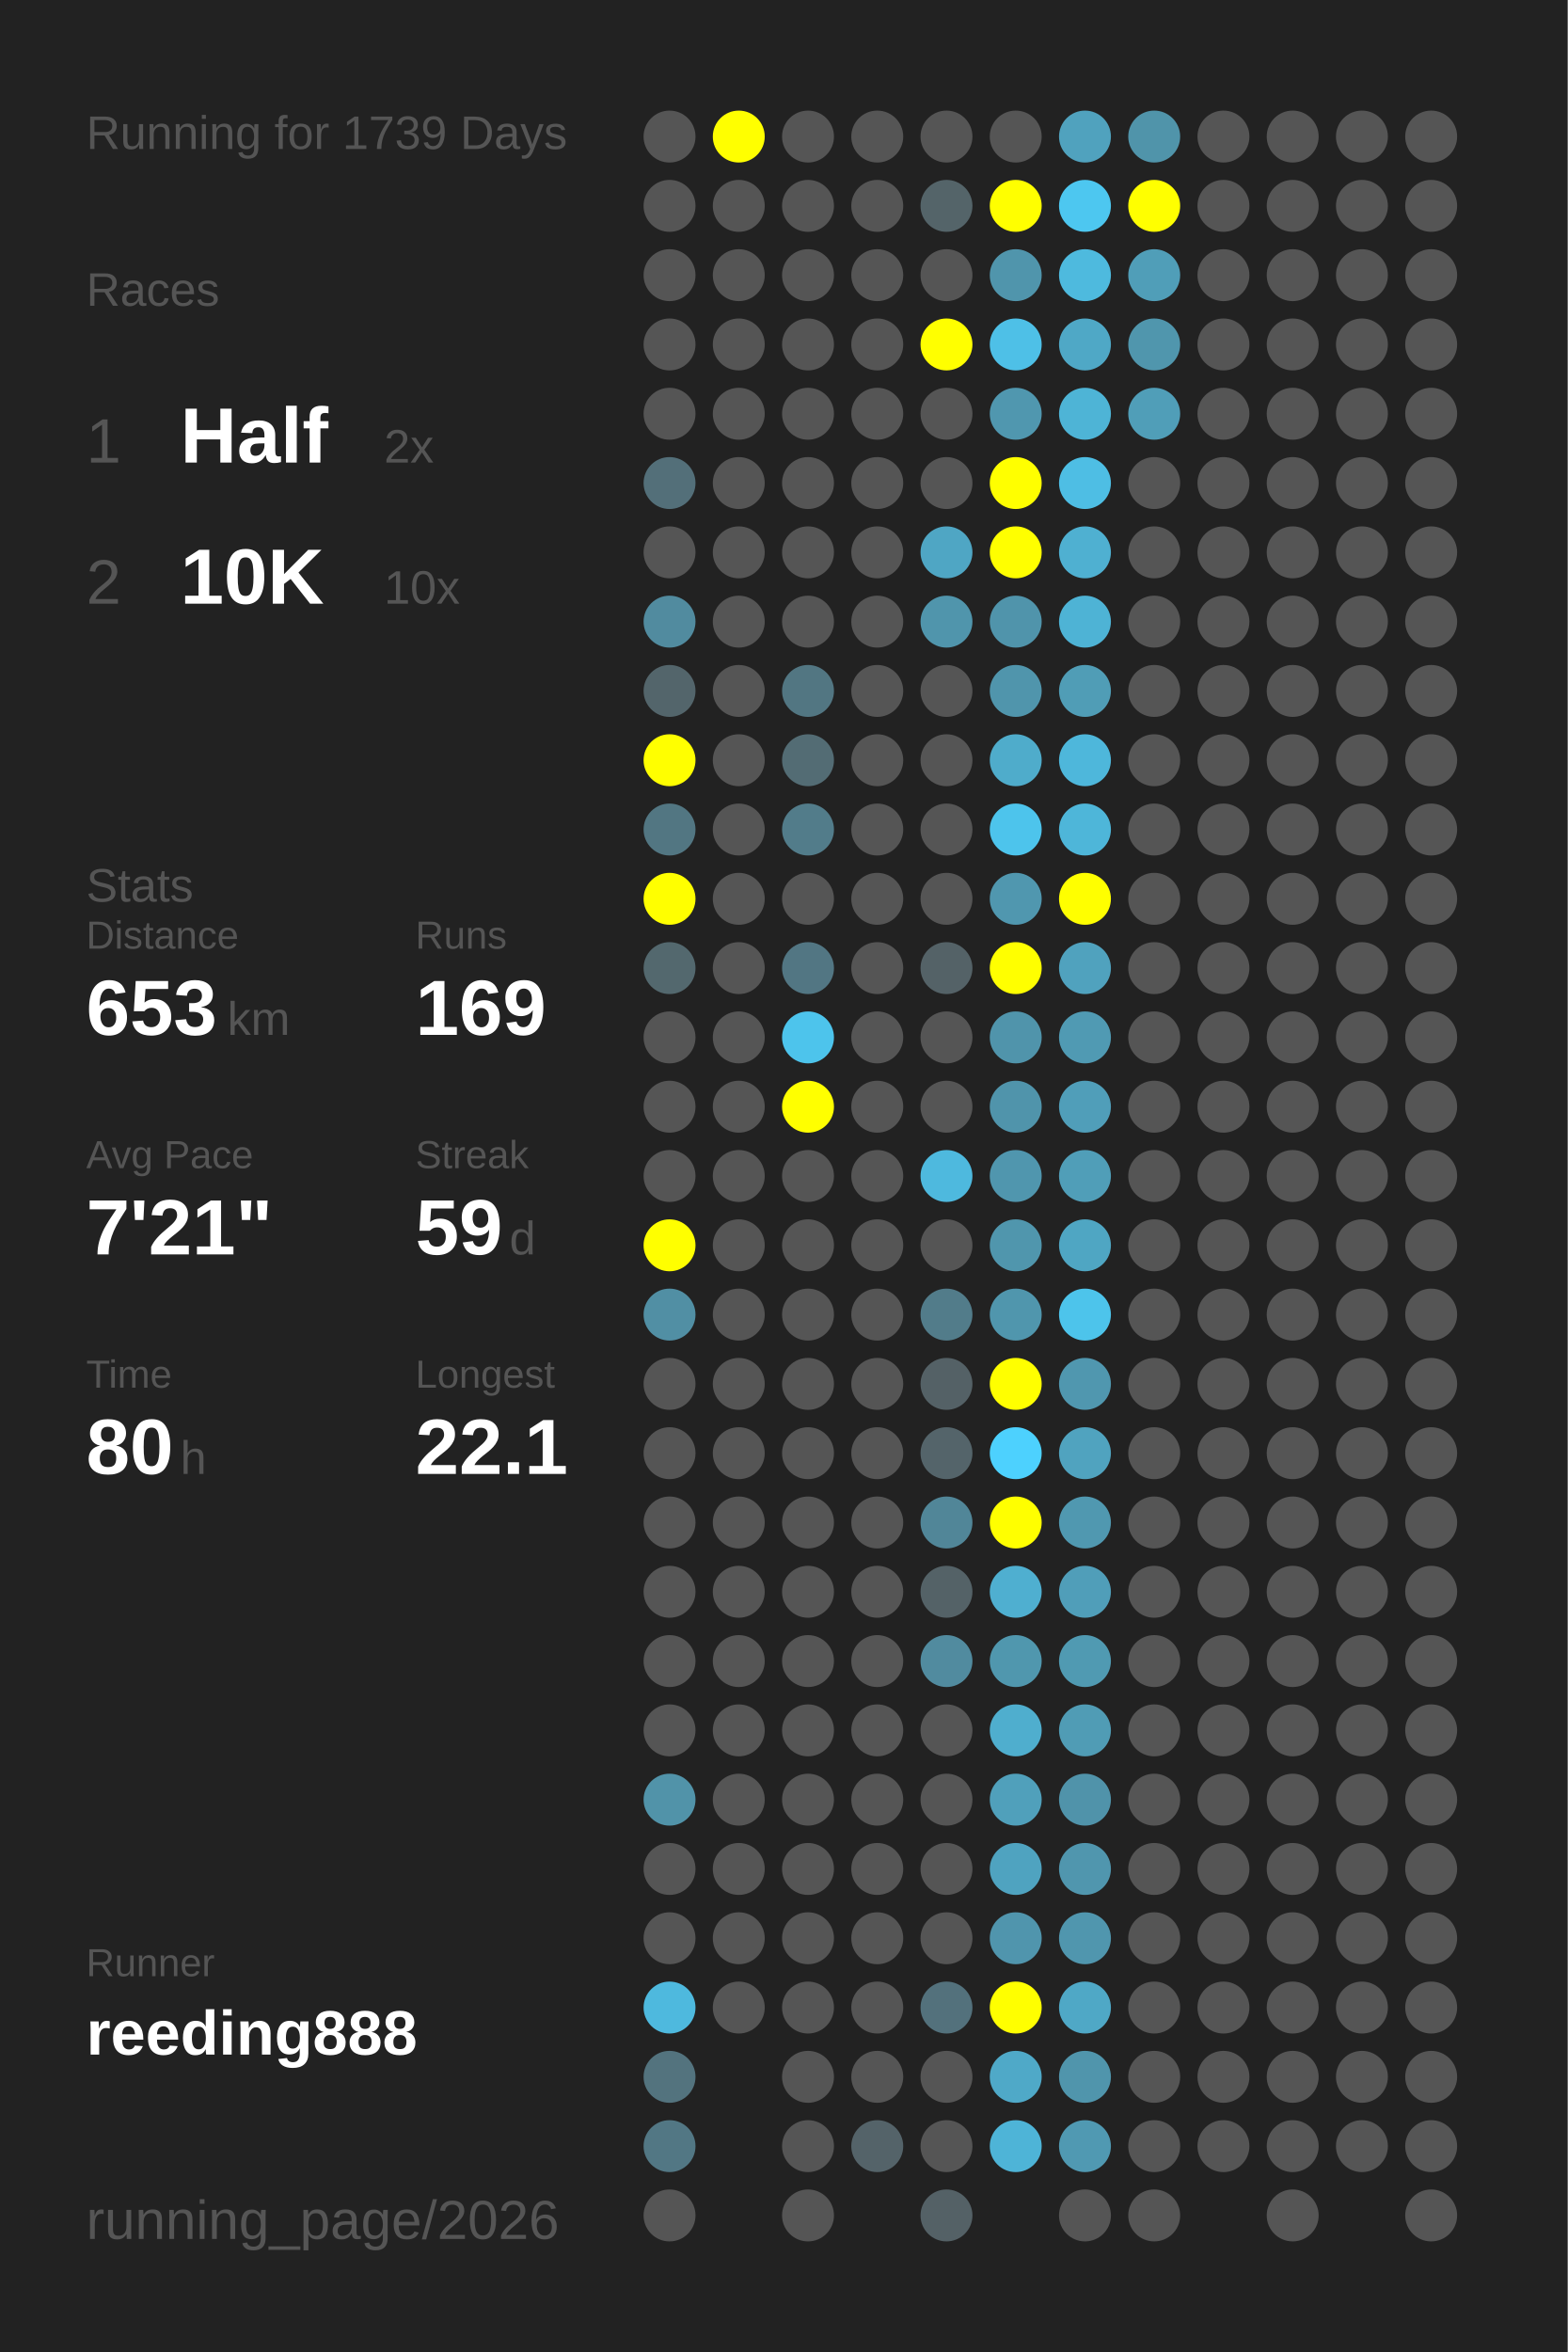
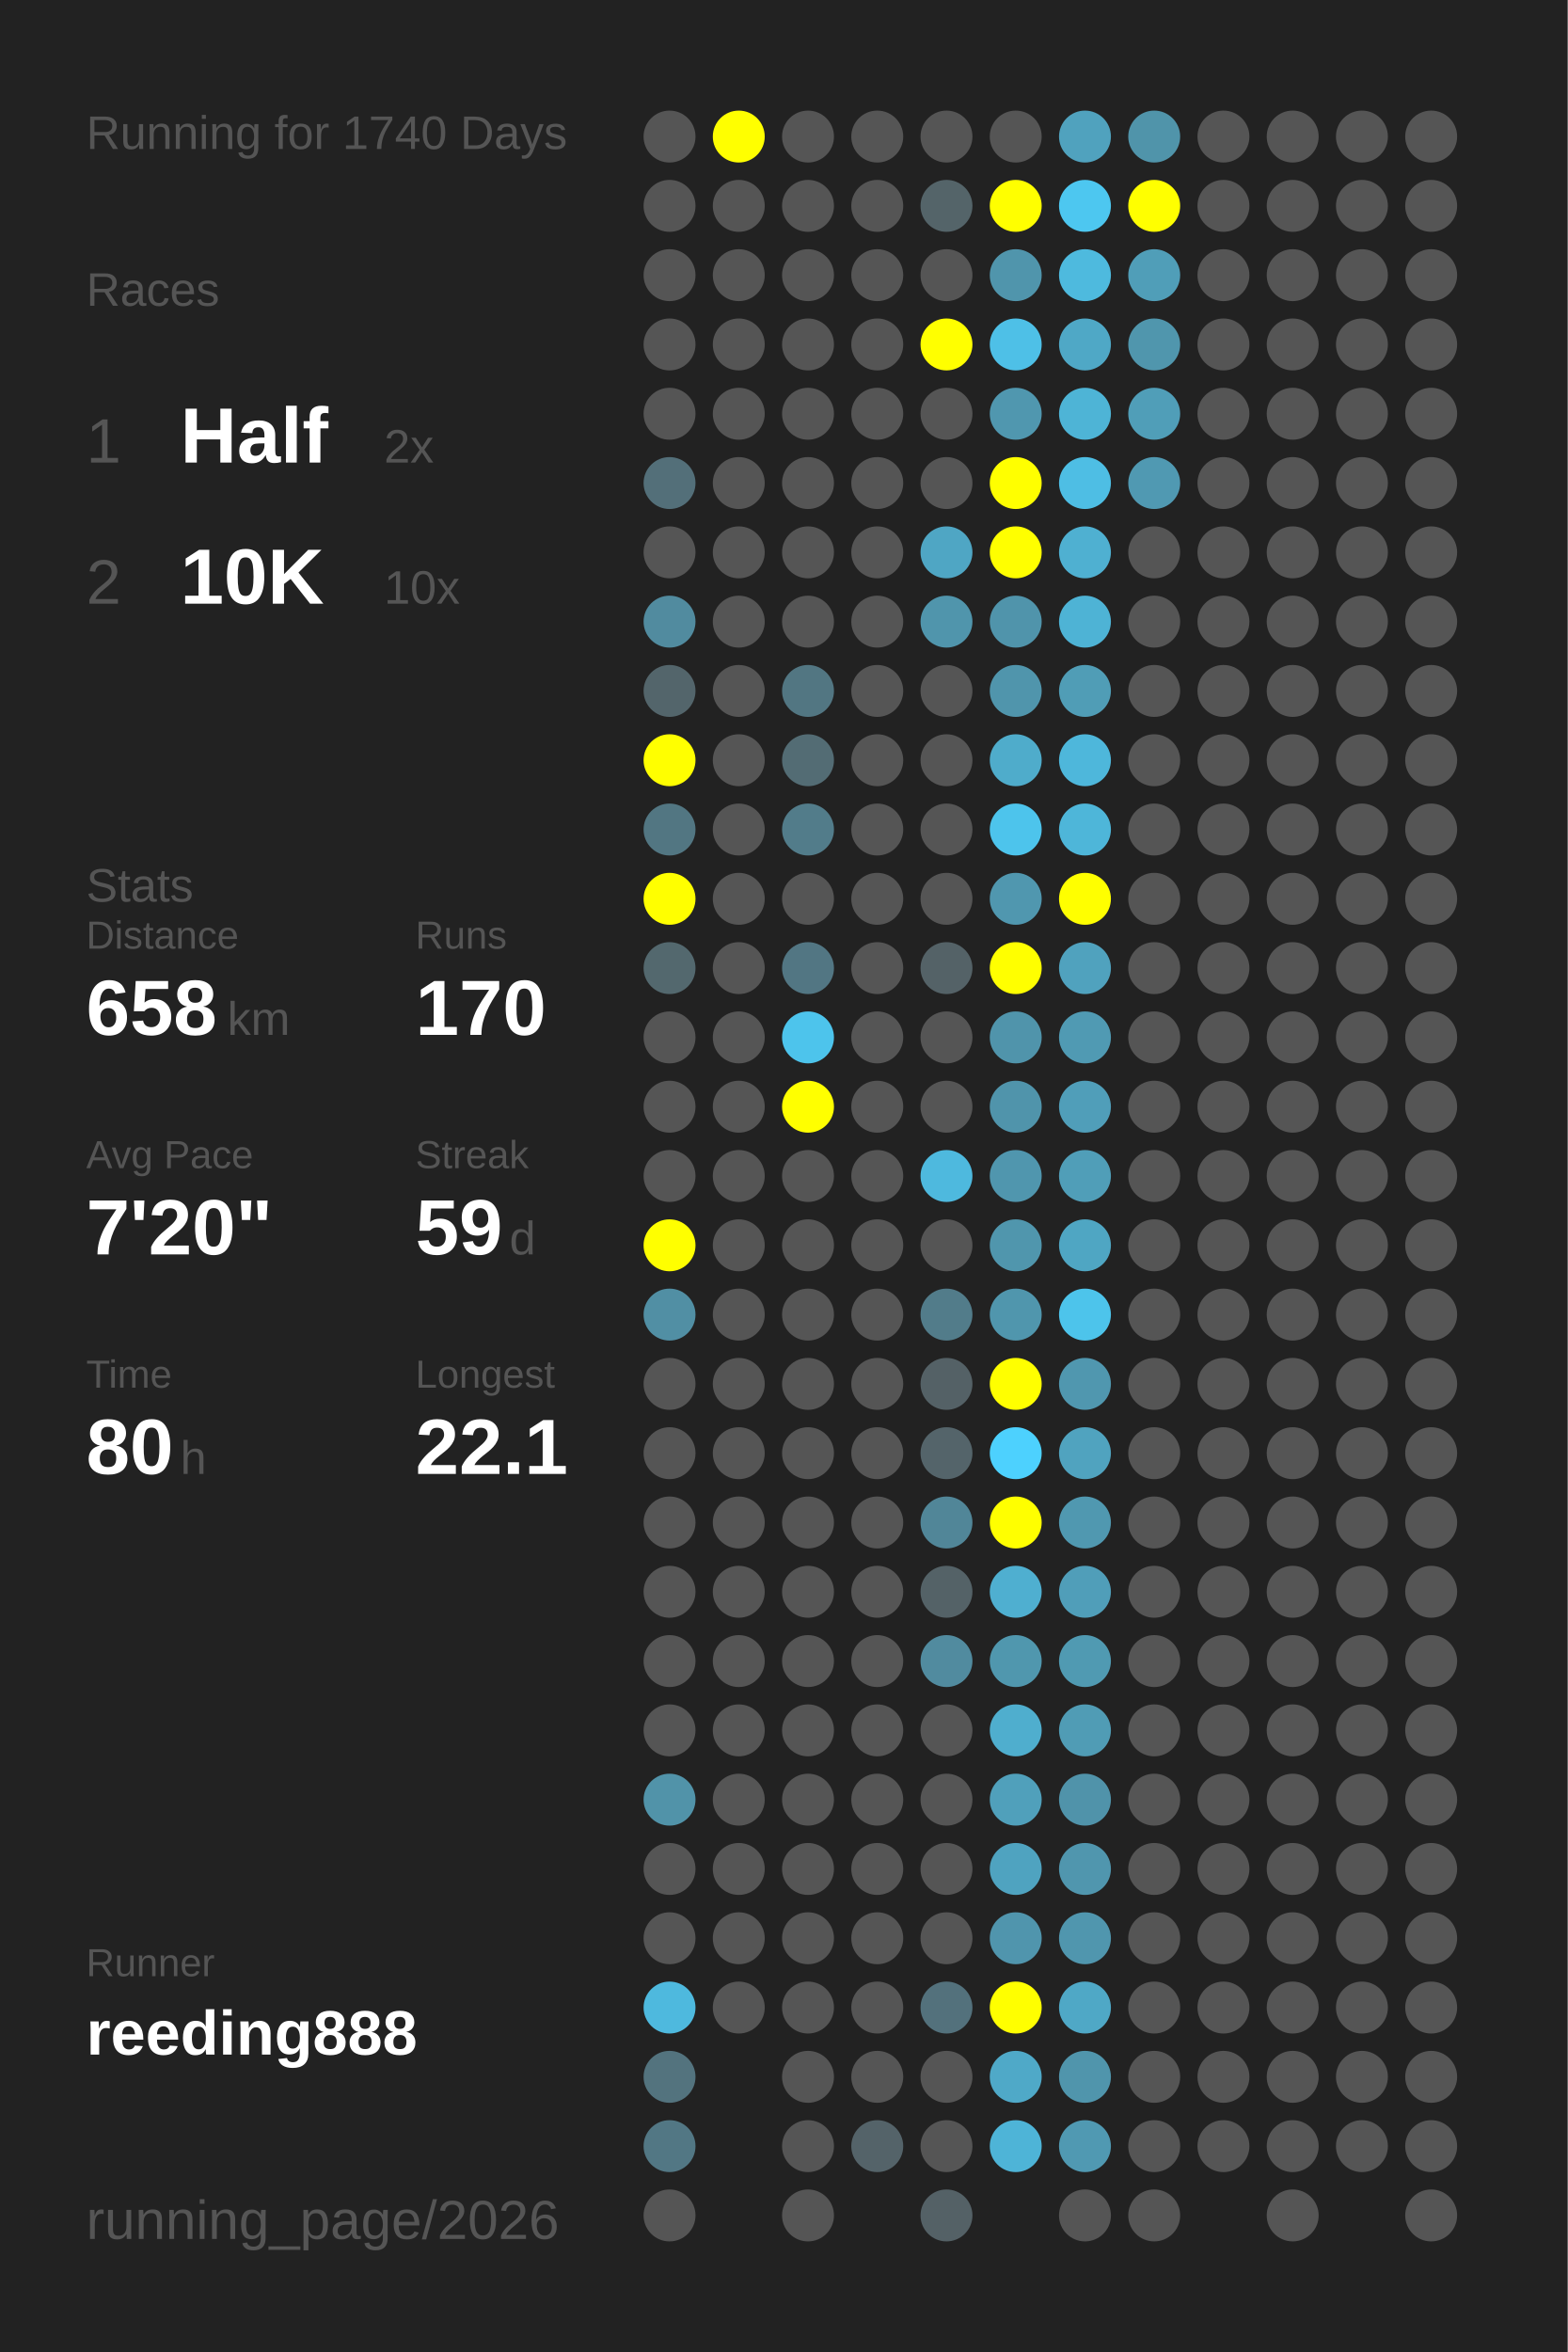
<svg xmlns="http://www.w3.org/2000/svg" baseProfile="full" height="300mm" version="1.1" viewBox="0,0,200,300" width="200mm">
  <defs />
  <rect fill="#222222" height="300" width="200" x="0" y="0" />
-   <text fill="#555555" style="font-size:6px; font-family:Arial;" x="11" y="19">Running for 1739 Days</text>
+   <text fill="#555555" style="font-size:6px; font-family:Arial;" x="11" y="19">Running for 1740 Days</text>
  <text fill="#555555" style="font-size:6px; font-family:Arial;" x="11" y="39">Races</text>
  <text fill="#555555" style="font-size:8px; font-family:Arial;" x="11" y="59">1</text>
  <text fill="#FFFFFF" style="font-size:10px; font-family:Arial; font-weight:bold;" x="23" y="59">Half</text>
  <text fill="#555555" style="font-size:6px; font-family:Arial;" x="49" y="59">2x</text>
  <text fill="#555555" style="font-size:8px; font-family:Arial;" x="11" y="77">2</text>
  <text fill="#FFFFFF" style="font-size:10px; font-family:Arial; font-weight:bold;" x="23" y="77">10K</text>
  <text fill="#555555" style="font-size:6px; font-family:Arial;" x="49" y="77">10x</text>
  <text fill="#555555" style="font-size:6px; font-family:Arial;" x="11" y="115">Stats</text>
  <text fill="#555555" style="font-size:5px; font-family:Arial;" x="11" y="121">Distance</text>
-   <text fill="#FFFFFF" style="font-size:10px; font-family:Arial; font-weight:bold;" x="11" y="132">653</text>
+   <text fill="#FFFFFF" style="font-size:10px; font-family:Arial; font-weight:bold;" x="11" y="132">658</text>
  <text fill="#555555" style="font-size:6px; font-family:Arial;" x="29" y="132">km</text>
  <text fill="#555555" style="font-size:5px; font-family:Arial;" x="53" y="121">Runs</text>
-   <text fill="#FFFFFF" style="font-size:10px; font-family:Arial; font-weight:bold;" x="53" y="132">169</text>
+   <text fill="#FFFFFF" style="font-size:10px; font-family:Arial; font-weight:bold;" x="53" y="132">170</text>
  <text fill="#555555" style="font-size:5px; font-family:Arial;" x="11" y="149">Avg Pace</text>
-   <text fill="#FFFFFF" style="font-size:10px; font-family:Arial; font-weight:bold;" x="11" y="160">7'21"</text>
+   <text fill="#FFFFFF" style="font-size:10px; font-family:Arial; font-weight:bold;" x="11" y="160">7'20"</text>
  <text fill="#555555" style="font-size:5px; font-family:Arial;" x="53" y="149">Streak</text>
  <text fill="#FFFFFF" style="font-size:10px; font-family:Arial; font-weight:bold;" x="53" y="160">59</text>
  <text fill="#555555" style="font-size:6px; font-family:Arial;" x="65" y="160">d</text>
  <text fill="#555555" style="font-size:5px; font-family:Arial;" x="11" y="177">Time</text>
  <text fill="#FFFFFF" style="font-size:10px; font-family:Arial; font-weight:bold;" x="11" y="188">80</text>
  <text fill="#555555" style="font-size:6px; font-family:Arial;" x="23" y="188">h</text>
  <text fill="#555555" style="font-size:5px; font-family:Arial;" x="53" y="177">Longest</text>
  <text fill="#FFFFFF" style="font-size:10px; font-family:Arial; font-weight:bold;" x="53" y="188">22.1</text>
  <text fill="#555555" style="font-size:5px; font-family:Arial;" x="11" y="252.065">Runner</text>
  <text fill="#FFFFFF" style="font-size:8px; font-family:Arial; font-weight:bold;" x="11" y="262.065">reeding888</text>
  <text fill="#555555" style="font-size:7px; font-family:Arial;" x="11" y="285.581">running_page/2026</text>
  <circle cx="85.417" cy="17.419" fill="#555555" r="3.312" />
  <circle cx="85.417" cy="26.258" fill="#555555" r="3.312" />
  <circle cx="85.417" cy="35.097" fill="#555555" r="3.312" />
  <circle cx="85.417" cy="43.935" fill="#555555" r="3.312" />
  <circle cx="85.417" cy="52.774" fill="#555555" r="3.312" />
  <circle cx="85.417" cy="61.613" fill="#536f79" r="3.312" />
  <circle cx="85.417" cy="70.452" fill="#555555" r="3.312" />
  <circle cx="85.417" cy="79.29" fill="#518b9f" r="3.312" />
  <circle cx="85.417" cy="88.129" fill="#53656b" r="3.312" />
  <circle cx="85.417" cy="96.968" fill="#FFFF00" r="3.312" />
  <circle cx="85.417" cy="105.806" fill="#527682" r="3.312" />
  <circle cx="85.417" cy="114.645" fill="#FFFF00" r="3.312" />
  <circle cx="85.417" cy="123.484" fill="#53686e" r="3.312" />
  <circle cx="85.417" cy="132.323" fill="#555555" r="3.312" />
  <circle cx="85.417" cy="141.161" fill="#555555" r="3.312" />
  <circle cx="85.417" cy="150" fill="#555555" r="3.312" />
  <circle cx="85.417" cy="158.839" fill="#FFFF00" r="3.312" />
  <circle cx="85.417" cy="167.677" fill="#518fa4" r="3.312" />
  <circle cx="85.417" cy="176.516" fill="#555555" r="3.312" />
  <circle cx="85.417" cy="185.355" fill="#555555" r="3.312" />
  <circle cx="85.417" cy="194.194" fill="#555555" r="3.312" />
  <circle cx="85.417" cy="203.032" fill="#555555" r="3.312" />
  <circle cx="85.417" cy="211.871" fill="#555555" r="3.312" />
  <circle cx="85.417" cy="220.71" fill="#555555" r="3.312" />
  <circle cx="85.417" cy="229.548" fill="#5193a9" r="3.312" />
  <circle cx="85.417" cy="238.387" fill="#555555" r="3.312" />
  <circle cx="85.417" cy="247.226" fill="#555555" r="3.312" />
  <circle cx="85.417" cy="256.065" fill="#4eb9de" r="3.312" />
  <circle cx="85.417" cy="264.903" fill="#53737e" r="3.312" />
  <circle cx="85.417" cy="273.742" fill="#527784" r="3.312" />
  <circle cx="85.417" cy="282.581" fill="#555555" r="3.312" />
  <circle cx="94.25" cy="17.419" fill="#FFFF00" r="3.312" />
  <circle cx="94.25" cy="26.258" fill="#555555" r="3.312" />
  <circle cx="94.25" cy="35.097" fill="#555555" r="3.312" />
  <circle cx="94.25" cy="43.935" fill="#555555" r="3.312" />
  <circle cx="94.25" cy="52.774" fill="#555555" r="3.312" />
  <circle cx="94.25" cy="61.613" fill="#555555" r="3.312" />
  <circle cx="94.25" cy="70.452" fill="#555555" r="3.312" />
  <circle cx="94.25" cy="79.29" fill="#555555" r="3.312" />
  <circle cx="94.25" cy="88.129" fill="#555555" r="3.312" />
  <circle cx="94.25" cy="96.968" fill="#555555" r="3.312" />
  <circle cx="94.25" cy="105.806" fill="#555555" r="3.312" />
  <circle cx="94.25" cy="114.645" fill="#555555" r="3.312" />
  <circle cx="94.25" cy="123.484" fill="#555555" r="3.312" />
  <circle cx="94.25" cy="132.323" fill="#555555" r="3.312" />
  <circle cx="94.25" cy="141.161" fill="#555555" r="3.312" />
  <circle cx="94.25" cy="150" fill="#555555" r="3.312" />
  <circle cx="94.25" cy="158.839" fill="#555555" r="3.312" />
  <circle cx="94.25" cy="167.677" fill="#555555" r="3.312" />
  <circle cx="94.25" cy="176.516" fill="#555555" r="3.312" />
  <circle cx="94.25" cy="185.355" fill="#555555" r="3.312" />
  <circle cx="94.25" cy="194.194" fill="#555555" r="3.312" />
  <circle cx="94.25" cy="203.032" fill="#555555" r="3.312" />
  <circle cx="94.25" cy="211.871" fill="#555555" r="3.312" />
  <circle cx="94.25" cy="220.71" fill="#555555" r="3.312" />
  <circle cx="94.25" cy="229.548" fill="#555555" r="3.312" />
  <circle cx="94.25" cy="238.387" fill="#555555" r="3.312" />
  <circle cx="94.25" cy="247.226" fill="#555555" r="3.312" />
  <circle cx="94.25" cy="256.065" fill="#555555" r="3.312" />
  <circle cx="103.083" cy="17.419" fill="#555555" r="3.312" />
  <circle cx="103.083" cy="26.258" fill="#555555" r="3.312" />
  <circle cx="103.083" cy="35.097" fill="#555555" r="3.312" />
  <circle cx="103.083" cy="43.935" fill="#555555" r="3.312" />
  <circle cx="103.083" cy="52.774" fill="#555555" r="3.312" />
  <circle cx="103.083" cy="61.613" fill="#555555" r="3.312" />
  <circle cx="103.083" cy="70.452" fill="#555555" r="3.312" />
  <circle cx="103.083" cy="79.29" fill="#555555" r="3.312" />
  <circle cx="103.083" cy="88.129" fill="#527682" r="3.312" />
  <circle cx="103.083" cy="96.968" fill="#536c74" r="3.312" />
  <circle cx="103.083" cy="105.806" fill="#527c8a" r="3.312" />
  <circle cx="103.083" cy="114.645" fill="#555555" r="3.312" />
  <circle cx="103.083" cy="123.484" fill="#527683" r="3.312" />
  <circle cx="103.083" cy="132.323" fill="#4dc4ec" r="3.312" />
  <circle cx="103.083" cy="141.161" fill="#FFFF00" r="3.312" />
  <circle cx="103.083" cy="150" fill="#555555" r="3.312" />
  <circle cx="103.083" cy="158.839" fill="#555555" r="3.312" />
  <circle cx="103.083" cy="167.677" fill="#555555" r="3.312" />
  <circle cx="103.083" cy="176.516" fill="#555555" r="3.312" />
  <circle cx="103.083" cy="185.355" fill="#555555" r="3.312" />
  <circle cx="103.083" cy="194.194" fill="#555555" r="3.312" />
  <circle cx="103.083" cy="203.032" fill="#555555" r="3.312" />
  <circle cx="103.083" cy="211.871" fill="#555555" r="3.312" />
  <circle cx="103.083" cy="220.71" fill="#555555" r="3.312" />
  <circle cx="103.083" cy="229.548" fill="#555555" r="3.312" />
  <circle cx="103.083" cy="238.387" fill="#555555" r="3.312" />
  <circle cx="103.083" cy="247.226" fill="#555555" r="3.312" />
  <circle cx="103.083" cy="256.065" fill="#555555" r="3.312" />
  <circle cx="103.083" cy="264.903" fill="#555555" r="3.312" />
  <circle cx="103.083" cy="273.742" fill="#555555" r="3.312" />
  <circle cx="103.083" cy="282.581" fill="#555555" r="3.312" />
  <circle cx="111.917" cy="17.419" fill="#555555" r="3.312" />
  <circle cx="111.917" cy="26.258" fill="#555555" r="3.312" />
  <circle cx="111.917" cy="35.097" fill="#555555" r="3.312" />
  <circle cx="111.917" cy="43.935" fill="#555555" r="3.312" />
  <circle cx="111.917" cy="52.774" fill="#555555" r="3.312" />
  <circle cx="111.917" cy="61.613" fill="#555555" r="3.312" />
  <circle cx="111.917" cy="70.452" fill="#555555" r="3.312" />
  <circle cx="111.917" cy="79.29" fill="#555555" r="3.312" />
  <circle cx="111.917" cy="88.129" fill="#555555" r="3.312" />
  <circle cx="111.917" cy="96.968" fill="#555555" r="3.312" />
  <circle cx="111.917" cy="105.806" fill="#555555" r="3.312" />
  <circle cx="111.917" cy="114.645" fill="#555555" r="3.312" />
  <circle cx="111.917" cy="123.484" fill="#555555" r="3.312" />
  <circle cx="111.917" cy="132.323" fill="#555555" r="3.312" />
  <circle cx="111.917" cy="141.161" fill="#555555" r="3.312" />
  <circle cx="111.917" cy="150" fill="#555555" r="3.312" />
  <circle cx="111.917" cy="158.839" fill="#555555" r="3.312" />
  <circle cx="111.917" cy="167.677" fill="#555555" r="3.312" />
  <circle cx="111.917" cy="176.516" fill="#555555" r="3.312" />
  <circle cx="111.917" cy="185.355" fill="#555555" r="3.312" />
  <circle cx="111.917" cy="194.194" fill="#555555" r="3.312" />
  <circle cx="111.917" cy="203.032" fill="#555555" r="3.312" />
  <circle cx="111.917" cy="211.871" fill="#555555" r="3.312" />
  <circle cx="111.917" cy="220.71" fill="#555555" r="3.312" />
  <circle cx="111.917" cy="229.548" fill="#555555" r="3.312" />
  <circle cx="111.917" cy="238.387" fill="#555555" r="3.312" />
  <circle cx="111.917" cy="247.226" fill="#555555" r="3.312" />
  <circle cx="111.917" cy="256.065" fill="#555555" r="3.312" />
  <circle cx="111.917" cy="264.903" fill="#555555" r="3.312" />
  <circle cx="111.917" cy="273.742" fill="#546369" r="3.312" />
  <circle cx="120.75" cy="17.419" fill="#555555" r="3.312" />
  <circle cx="120.75" cy="26.258" fill="#546469" r="3.312" />
  <circle cx="120.75" cy="35.097" fill="#555555" r="3.312" />
  <circle cx="120.75" cy="43.935" fill="#FFFF00" r="3.312" />
  <circle cx="120.75" cy="52.774" fill="#555555" r="3.312" />
  <circle cx="120.75" cy="61.613" fill="#555555" r="3.312" />
  <circle cx="120.75" cy="70.452" fill="#4fa6c4" r="3.312" />
  <circle cx="120.75" cy="79.29" fill="#5095ac" r="3.312" />
  <circle cx="120.75" cy="88.129" fill="#555555" r="3.312" />
  <circle cx="120.75" cy="96.968" fill="#555555" r="3.312" />
  <circle cx="120.75" cy="105.806" fill="#555555" r="3.312" />
  <circle cx="120.75" cy="114.645" fill="#555555" r="3.312" />
  <circle cx="120.75" cy="123.484" fill="#546267" r="3.312" />
  <circle cx="120.75" cy="132.323" fill="#555555" r="3.312" />
  <circle cx="120.75" cy="141.161" fill="#555555" r="3.312" />
  <circle cx="120.75" cy="150" fill="#4eb9de" r="3.312" />
  <circle cx="120.75" cy="158.839" fill="#555555" r="3.312" />
  <circle cx="120.75" cy="167.677" fill="#527c8a" r="3.312" />
  <circle cx="120.75" cy="176.516" fill="#546166" r="3.312" />
  <circle cx="120.75" cy="185.355" fill="#54646a" r="3.312" />
  <circle cx="120.75" cy="194.194" fill="#518698" r="3.312" />
  <circle cx="120.75" cy="203.032" fill="#546267" r="3.312" />
  <circle cx="120.75" cy="211.871" fill="#518b9f" r="3.312" />
  <circle cx="120.75" cy="220.71" fill="#555555" r="3.312" />
  <circle cx="120.75" cy="229.548" fill="#555555" r="3.312" />
  <circle cx="120.75" cy="238.387" fill="#555555" r="3.312" />
  <circle cx="120.75" cy="247.226" fill="#555555" r="3.312" />
  <circle cx="120.75" cy="256.065" fill="#53717c" r="3.312" />
  <circle cx="120.75" cy="264.903" fill="#555555" r="3.312" />
  <circle cx="120.75" cy="273.742" fill="#555555" r="3.312" />
  <circle cx="120.75" cy="282.581" fill="#546166" r="3.312" />
  <circle cx="129.583" cy="17.419" fill="#555555" r="3.312" />
  <circle cx="129.583" cy="26.258" fill="#FFFF00" r="3.312" />
  <circle cx="129.583" cy="35.097" fill="#5095ac" r="3.312" />
  <circle cx="129.583" cy="43.935" fill="#4ec0e7" r="3.312" />
  <circle cx="129.583" cy="52.774" fill="#5097af" r="3.312" />
  <circle cx="129.583" cy="61.613" fill="#FFFF00" r="3.312" />
  <circle cx="129.583" cy="70.452" fill="#FFFF00" r="3.312" />
  <circle cx="129.583" cy="79.29" fill="#5094ab" r="3.312" />
  <circle cx="129.583" cy="88.129" fill="#5095ac" r="3.312" />
  <circle cx="129.583" cy="96.968" fill="#4faccb" r="3.312" />
  <circle cx="129.583" cy="105.806" fill="#4dc4ec" r="3.312" />
  <circle cx="129.583" cy="114.645" fill="#5097af" r="3.312" />
  <circle cx="129.583" cy="123.484" fill="#FFFF00" r="3.312" />
  <circle cx="129.583" cy="132.323" fill="#5094ab" r="3.312" />
  <circle cx="129.583" cy="141.161" fill="#5094ab" r="3.312" />
  <circle cx="129.583" cy="150" fill="#5096ae" r="3.312" />
  <circle cx="129.583" cy="158.839" fill="#5096ad" r="3.312" />
  <circle cx="129.583" cy="167.677" fill="#5096ad" r="3.312" />
  <circle cx="129.583" cy="176.516" fill="#FFFF00" r="3.312" />
  <circle cx="129.583" cy="185.355" fill="#4dd1fe" r="3.312" />
  <circle cx="129.583" cy="194.194" fill="#FFFF00" r="3.312" />
  <circle cx="129.583" cy="203.032" fill="#4fafd0" r="3.312" />
  <circle cx="129.583" cy="211.871" fill="#5097ae" r="3.312" />
  <circle cx="129.583" cy="220.71" fill="#4faece" r="3.312" />
  <circle cx="129.583" cy="229.548" fill="#50a0bb" r="3.312" />
  <circle cx="129.583" cy="238.387" fill="#4fa3c0" r="3.312" />
  <circle cx="129.583" cy="247.226" fill="#5095ad" r="3.312" />
  <circle cx="129.583" cy="256.065" fill="#FFFF00" r="3.312" />
  <circle cx="129.583" cy="264.903" fill="#4fa9c8" r="3.312" />
  <circle cx="129.583" cy="273.742" fill="#4eb4d7" r="3.312" />
  <circle cx="138.417" cy="17.419" fill="#50a2be" r="3.312" />
  <circle cx="138.417" cy="26.258" fill="#4dc7f0" r="3.312" />
  <circle cx="138.417" cy="35.097" fill="#4ebade" r="3.312" />
  <circle cx="138.417" cy="43.935" fill="#4fa8c6" r="3.312" />
  <circle cx="138.417" cy="52.774" fill="#4eb4d6" r="3.312" />
  <circle cx="138.417" cy="61.613" fill="#4ebee4" r="3.312" />
  <circle cx="138.417" cy="70.452" fill="#4fb0d1" r="3.312" />
  <circle cx="138.417" cy="79.29" fill="#4eb3d5" r="3.312" />
  <circle cx="138.417" cy="88.129" fill="#509db6" r="3.312" />
  <circle cx="138.417" cy="96.968" fill="#4eb7db" r="3.312" />
  <circle cx="138.417" cy="105.806" fill="#4eb6d9" r="3.312" />
  <circle cx="138.417" cy="114.645" fill="#FFFF00" r="3.312" />
  <circle cx="138.417" cy="123.484" fill="#50a2be" r="3.312" />
  <circle cx="138.417" cy="132.323" fill="#509ab3" r="3.312" />
  <circle cx="138.417" cy="141.161" fill="#509eb9" r="3.312" />
  <circle cx="138.417" cy="150" fill="#509eb8" r="3.312" />
  <circle cx="138.417" cy="158.839" fill="#4fa6c3" r="3.312" />
  <circle cx="138.417" cy="167.677" fill="#4dc4eb" r="3.312" />
  <circle cx="138.417" cy="176.516" fill="#5097af" r="3.312" />
  <circle cx="138.417" cy="185.355" fill="#50a3bf" r="3.312" />
  <circle cx="138.417" cy="194.194" fill="#5098b0" r="3.312" />
  <circle cx="138.417" cy="203.032" fill="#509eb9" r="3.312" />
  <circle cx="138.417" cy="211.871" fill="#509ab2" r="3.312" />
  <circle cx="138.417" cy="220.71" fill="#509cb5" r="3.312" />
  <circle cx="138.417" cy="229.548" fill="#5093aa" r="3.312" />
  <circle cx="138.417" cy="238.387" fill="#5096ae" r="3.312" />
  <circle cx="138.417" cy="247.226" fill="#5096ae" r="3.312" />
  <circle cx="138.417" cy="256.065" fill="#4fa8c6" r="3.312" />
  <circle cx="138.417" cy="264.903" fill="#5095ac" r="3.312" />
  <circle cx="138.417" cy="273.742" fill="#5099b2" r="3.312" />
  <circle cx="138.417" cy="282.581" fill="#555555" r="3.312" />
  <circle cx="147.25" cy="17.419" fill="#5094aa" r="3.312" />
  <circle cx="147.25" cy="26.258" fill="#FFFF00" r="3.312" />
  <circle cx="147.25" cy="35.097" fill="#509eb8" r="3.312" />
  <circle cx="147.25" cy="43.935" fill="#5096ad" r="3.312" />
  <circle cx="147.25" cy="52.774" fill="#509eb8" r="3.312" />
-   <circle cx="147.25" cy="61.613" fill="#555555" r="3.312" />
+   <circle cx="147.25" cy="61.613" fill="#5099b2" r="3.312" />
  <circle cx="147.25" cy="70.452" fill="#555555" r="3.312" />
  <circle cx="147.25" cy="79.29" fill="#555555" r="3.312" />
  <circle cx="147.25" cy="88.129" fill="#555555" r="3.312" />
  <circle cx="147.25" cy="96.968" fill="#555555" r="3.312" />
  <circle cx="147.25" cy="105.806" fill="#555555" r="3.312" />
  <circle cx="147.25" cy="114.645" fill="#555555" r="3.312" />
  <circle cx="147.25" cy="123.484" fill="#555555" r="3.312" />
  <circle cx="147.25" cy="132.323" fill="#555555" r="3.312" />
  <circle cx="147.25" cy="141.161" fill="#555555" r="3.312" />
  <circle cx="147.25" cy="150" fill="#555555" r="3.312" />
  <circle cx="147.25" cy="158.839" fill="#555555" r="3.312" />
  <circle cx="147.25" cy="167.677" fill="#555555" r="3.312" />
  <circle cx="147.25" cy="176.516" fill="#555555" r="3.312" />
  <circle cx="147.25" cy="185.355" fill="#555555" r="3.312" />
  <circle cx="147.25" cy="194.194" fill="#555555" r="3.312" />
  <circle cx="147.25" cy="203.032" fill="#555555" r="3.312" />
  <circle cx="147.25" cy="211.871" fill="#555555" r="3.312" />
  <circle cx="147.25" cy="220.71" fill="#555555" r="3.312" />
  <circle cx="147.25" cy="229.548" fill="#555555" r="3.312" />
  <circle cx="147.25" cy="238.387" fill="#555555" r="3.312" />
  <circle cx="147.25" cy="247.226" fill="#555555" r="3.312" />
  <circle cx="147.25" cy="256.065" fill="#555555" r="3.312" />
  <circle cx="147.25" cy="264.903" fill="#555555" r="3.312" />
  <circle cx="147.25" cy="273.742" fill="#555555" r="3.312" />
  <circle cx="147.25" cy="282.581" fill="#555555" r="3.312" />
  <circle cx="156.083" cy="17.419" fill="#555555" r="3.312" />
  <circle cx="156.083" cy="26.258" fill="#555555" r="3.312" />
  <circle cx="156.083" cy="35.097" fill="#555555" r="3.312" />
  <circle cx="156.083" cy="43.935" fill="#555555" r="3.312" />
  <circle cx="156.083" cy="52.774" fill="#555555" r="3.312" />
  <circle cx="156.083" cy="61.613" fill="#555555" r="3.312" />
  <circle cx="156.083" cy="70.452" fill="#555555" r="3.312" />
  <circle cx="156.083" cy="79.29" fill="#555555" r="3.312" />
  <circle cx="156.083" cy="88.129" fill="#555555" r="3.312" />
  <circle cx="156.083" cy="96.968" fill="#555555" r="3.312" />
  <circle cx="156.083" cy="105.806" fill="#555555" r="3.312" />
  <circle cx="156.083" cy="114.645" fill="#555555" r="3.312" />
  <circle cx="156.083" cy="123.484" fill="#555555" r="3.312" />
  <circle cx="156.083" cy="132.323" fill="#555555" r="3.312" />
  <circle cx="156.083" cy="141.161" fill="#555555" r="3.312" />
  <circle cx="156.083" cy="150" fill="#555555" r="3.312" />
  <circle cx="156.083" cy="158.839" fill="#555555" r="3.312" />
  <circle cx="156.083" cy="167.677" fill="#555555" r="3.312" />
  <circle cx="156.083" cy="176.516" fill="#555555" r="3.312" />
  <circle cx="156.083" cy="185.355" fill="#555555" r="3.312" />
  <circle cx="156.083" cy="194.194" fill="#555555" r="3.312" />
  <circle cx="156.083" cy="203.032" fill="#555555" r="3.312" />
  <circle cx="156.083" cy="211.871" fill="#555555" r="3.312" />
  <circle cx="156.083" cy="220.71" fill="#555555" r="3.312" />
  <circle cx="156.083" cy="229.548" fill="#555555" r="3.312" />
  <circle cx="156.083" cy="238.387" fill="#555555" r="3.312" />
  <circle cx="156.083" cy="247.226" fill="#555555" r="3.312" />
  <circle cx="156.083" cy="256.065" fill="#555555" r="3.312" />
  <circle cx="156.083" cy="264.903" fill="#555555" r="3.312" />
  <circle cx="156.083" cy="273.742" fill="#555555" r="3.312" />
  <circle cx="164.917" cy="17.419" fill="#555555" r="3.312" />
  <circle cx="164.917" cy="26.258" fill="#555555" r="3.312" />
  <circle cx="164.917" cy="35.097" fill="#555555" r="3.312" />
  <circle cx="164.917" cy="43.935" fill="#555555" r="3.312" />
  <circle cx="164.917" cy="52.774" fill="#555555" r="3.312" />
  <circle cx="164.917" cy="61.613" fill="#555555" r="3.312" />
  <circle cx="164.917" cy="70.452" fill="#555555" r="3.312" />
  <circle cx="164.917" cy="79.29" fill="#555555" r="3.312" />
  <circle cx="164.917" cy="88.129" fill="#555555" r="3.312" />
  <circle cx="164.917" cy="96.968" fill="#555555" r="3.312" />
  <circle cx="164.917" cy="105.806" fill="#555555" r="3.312" />
  <circle cx="164.917" cy="114.645" fill="#555555" r="3.312" />
  <circle cx="164.917" cy="123.484" fill="#555555" r="3.312" />
  <circle cx="164.917" cy="132.323" fill="#555555" r="3.312" />
  <circle cx="164.917" cy="141.161" fill="#555555" r="3.312" />
  <circle cx="164.917" cy="150" fill="#555555" r="3.312" />
  <circle cx="164.917" cy="158.839" fill="#555555" r="3.312" />
  <circle cx="164.917" cy="167.677" fill="#555555" r="3.312" />
  <circle cx="164.917" cy="176.516" fill="#555555" r="3.312" />
  <circle cx="164.917" cy="185.355" fill="#555555" r="3.312" />
  <circle cx="164.917" cy="194.194" fill="#555555" r="3.312" />
  <circle cx="164.917" cy="203.032" fill="#555555" r="3.312" />
  <circle cx="164.917" cy="211.871" fill="#555555" r="3.312" />
  <circle cx="164.917" cy="220.71" fill="#555555" r="3.312" />
  <circle cx="164.917" cy="229.548" fill="#555555" r="3.312" />
  <circle cx="164.917" cy="238.387" fill="#555555" r="3.312" />
  <circle cx="164.917" cy="247.226" fill="#555555" r="3.312" />
  <circle cx="164.917" cy="256.065" fill="#555555" r="3.312" />
  <circle cx="164.917" cy="264.903" fill="#555555" r="3.312" />
  <circle cx="164.917" cy="273.742" fill="#555555" r="3.312" />
  <circle cx="164.917" cy="282.581" fill="#555555" r="3.312" />
  <circle cx="173.75" cy="17.419" fill="#555555" r="3.312" />
  <circle cx="173.75" cy="26.258" fill="#555555" r="3.312" />
  <circle cx="173.75" cy="35.097" fill="#555555" r="3.312" />
  <circle cx="173.75" cy="43.935" fill="#555555" r="3.312" />
  <circle cx="173.75" cy="52.774" fill="#555555" r="3.312" />
  <circle cx="173.75" cy="61.613" fill="#555555" r="3.312" />
  <circle cx="173.75" cy="70.452" fill="#555555" r="3.312" />
  <circle cx="173.75" cy="79.29" fill="#555555" r="3.312" />
  <circle cx="173.75" cy="88.129" fill="#555555" r="3.312" />
  <circle cx="173.75" cy="96.968" fill="#555555" r="3.312" />
  <circle cx="173.75" cy="105.806" fill="#555555" r="3.312" />
  <circle cx="173.75" cy="114.645" fill="#555555" r="3.312" />
  <circle cx="173.75" cy="123.484" fill="#555555" r="3.312" />
  <circle cx="173.75" cy="132.323" fill="#555555" r="3.312" />
  <circle cx="173.75" cy="141.161" fill="#555555" r="3.312" />
  <circle cx="173.75" cy="150" fill="#555555" r="3.312" />
  <circle cx="173.75" cy="158.839" fill="#555555" r="3.312" />
  <circle cx="173.75" cy="167.677" fill="#555555" r="3.312" />
  <circle cx="173.75" cy="176.516" fill="#555555" r="3.312" />
  <circle cx="173.75" cy="185.355" fill="#555555" r="3.312" />
  <circle cx="173.75" cy="194.194" fill="#555555" r="3.312" />
  <circle cx="173.75" cy="203.032" fill="#555555" r="3.312" />
  <circle cx="173.75" cy="211.871" fill="#555555" r="3.312" />
  <circle cx="173.75" cy="220.71" fill="#555555" r="3.312" />
  <circle cx="173.75" cy="229.548" fill="#555555" r="3.312" />
  <circle cx="173.75" cy="238.387" fill="#555555" r="3.312" />
  <circle cx="173.75" cy="247.226" fill="#555555" r="3.312" />
  <circle cx="173.75" cy="256.065" fill="#555555" r="3.312" />
  <circle cx="173.75" cy="264.903" fill="#555555" r="3.312" />
  <circle cx="173.75" cy="273.742" fill="#555555" r="3.312" />
  <circle cx="182.583" cy="17.419" fill="#555555" r="3.312" />
  <circle cx="182.583" cy="26.258" fill="#555555" r="3.312" />
  <circle cx="182.583" cy="35.097" fill="#555555" r="3.312" />
  <circle cx="182.583" cy="43.935" fill="#555555" r="3.312" />
  <circle cx="182.583" cy="52.774" fill="#555555" r="3.312" />
  <circle cx="182.583" cy="61.613" fill="#555555" r="3.312" />
  <circle cx="182.583" cy="70.452" fill="#555555" r="3.312" />
  <circle cx="182.583" cy="79.29" fill="#555555" r="3.312" />
  <circle cx="182.583" cy="88.129" fill="#555555" r="3.312" />
  <circle cx="182.583" cy="96.968" fill="#555555" r="3.312" />
  <circle cx="182.583" cy="105.806" fill="#555555" r="3.312" />
  <circle cx="182.583" cy="114.645" fill="#555555" r="3.312" />
  <circle cx="182.583" cy="123.484" fill="#555555" r="3.312" />
  <circle cx="182.583" cy="132.323" fill="#555555" r="3.312" />
  <circle cx="182.583" cy="141.161" fill="#555555" r="3.312" />
  <circle cx="182.583" cy="150" fill="#555555" r="3.312" />
  <circle cx="182.583" cy="158.839" fill="#555555" r="3.312" />
  <circle cx="182.583" cy="167.677" fill="#555555" r="3.312" />
  <circle cx="182.583" cy="176.516" fill="#555555" r="3.312" />
  <circle cx="182.583" cy="185.355" fill="#555555" r="3.312" />
  <circle cx="182.583" cy="194.194" fill="#555555" r="3.312" />
  <circle cx="182.583" cy="203.032" fill="#555555" r="3.312" />
  <circle cx="182.583" cy="211.871" fill="#555555" r="3.312" />
  <circle cx="182.583" cy="220.71" fill="#555555" r="3.312" />
  <circle cx="182.583" cy="229.548" fill="#555555" r="3.312" />
  <circle cx="182.583" cy="238.387" fill="#555555" r="3.312" />
  <circle cx="182.583" cy="247.226" fill="#555555" r="3.312" />
  <circle cx="182.583" cy="256.065" fill="#555555" r="3.312" />
  <circle cx="182.583" cy="264.903" fill="#555555" r="3.312" />
  <circle cx="182.583" cy="273.742" fill="#555555" r="3.312" />
  <circle cx="182.583" cy="282.581" fill="#555555" r="3.312" />
</svg>
